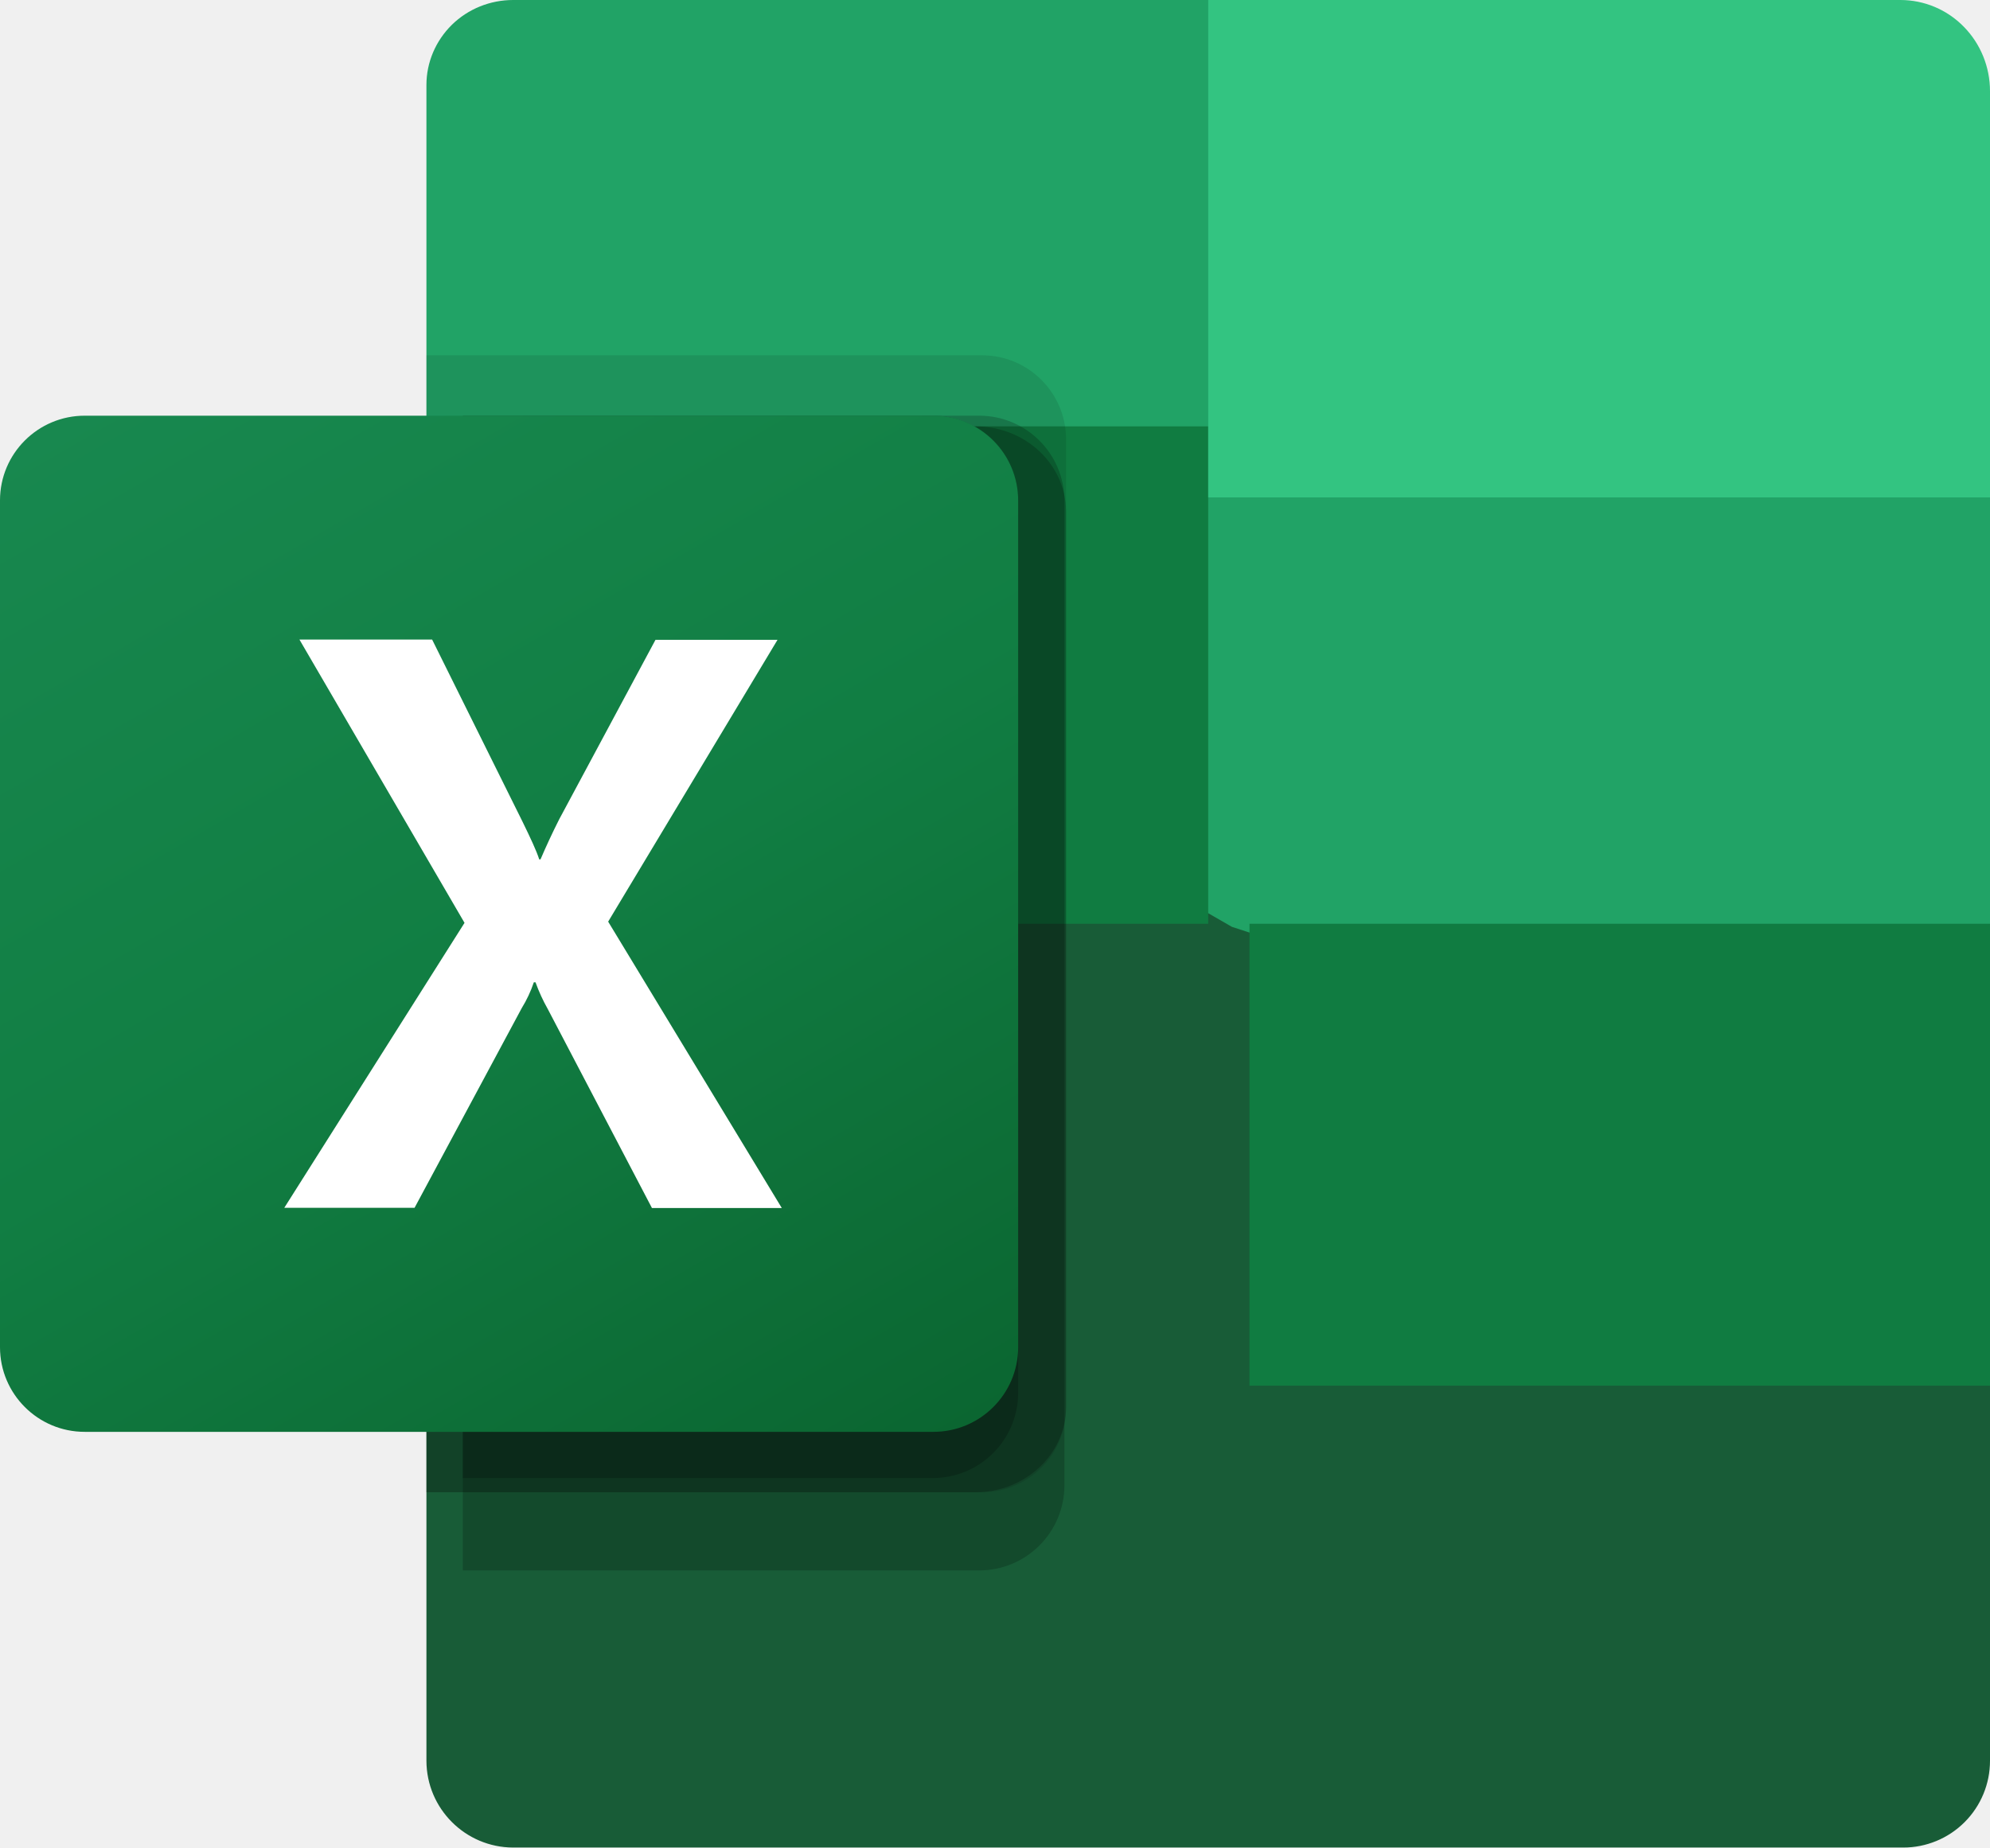
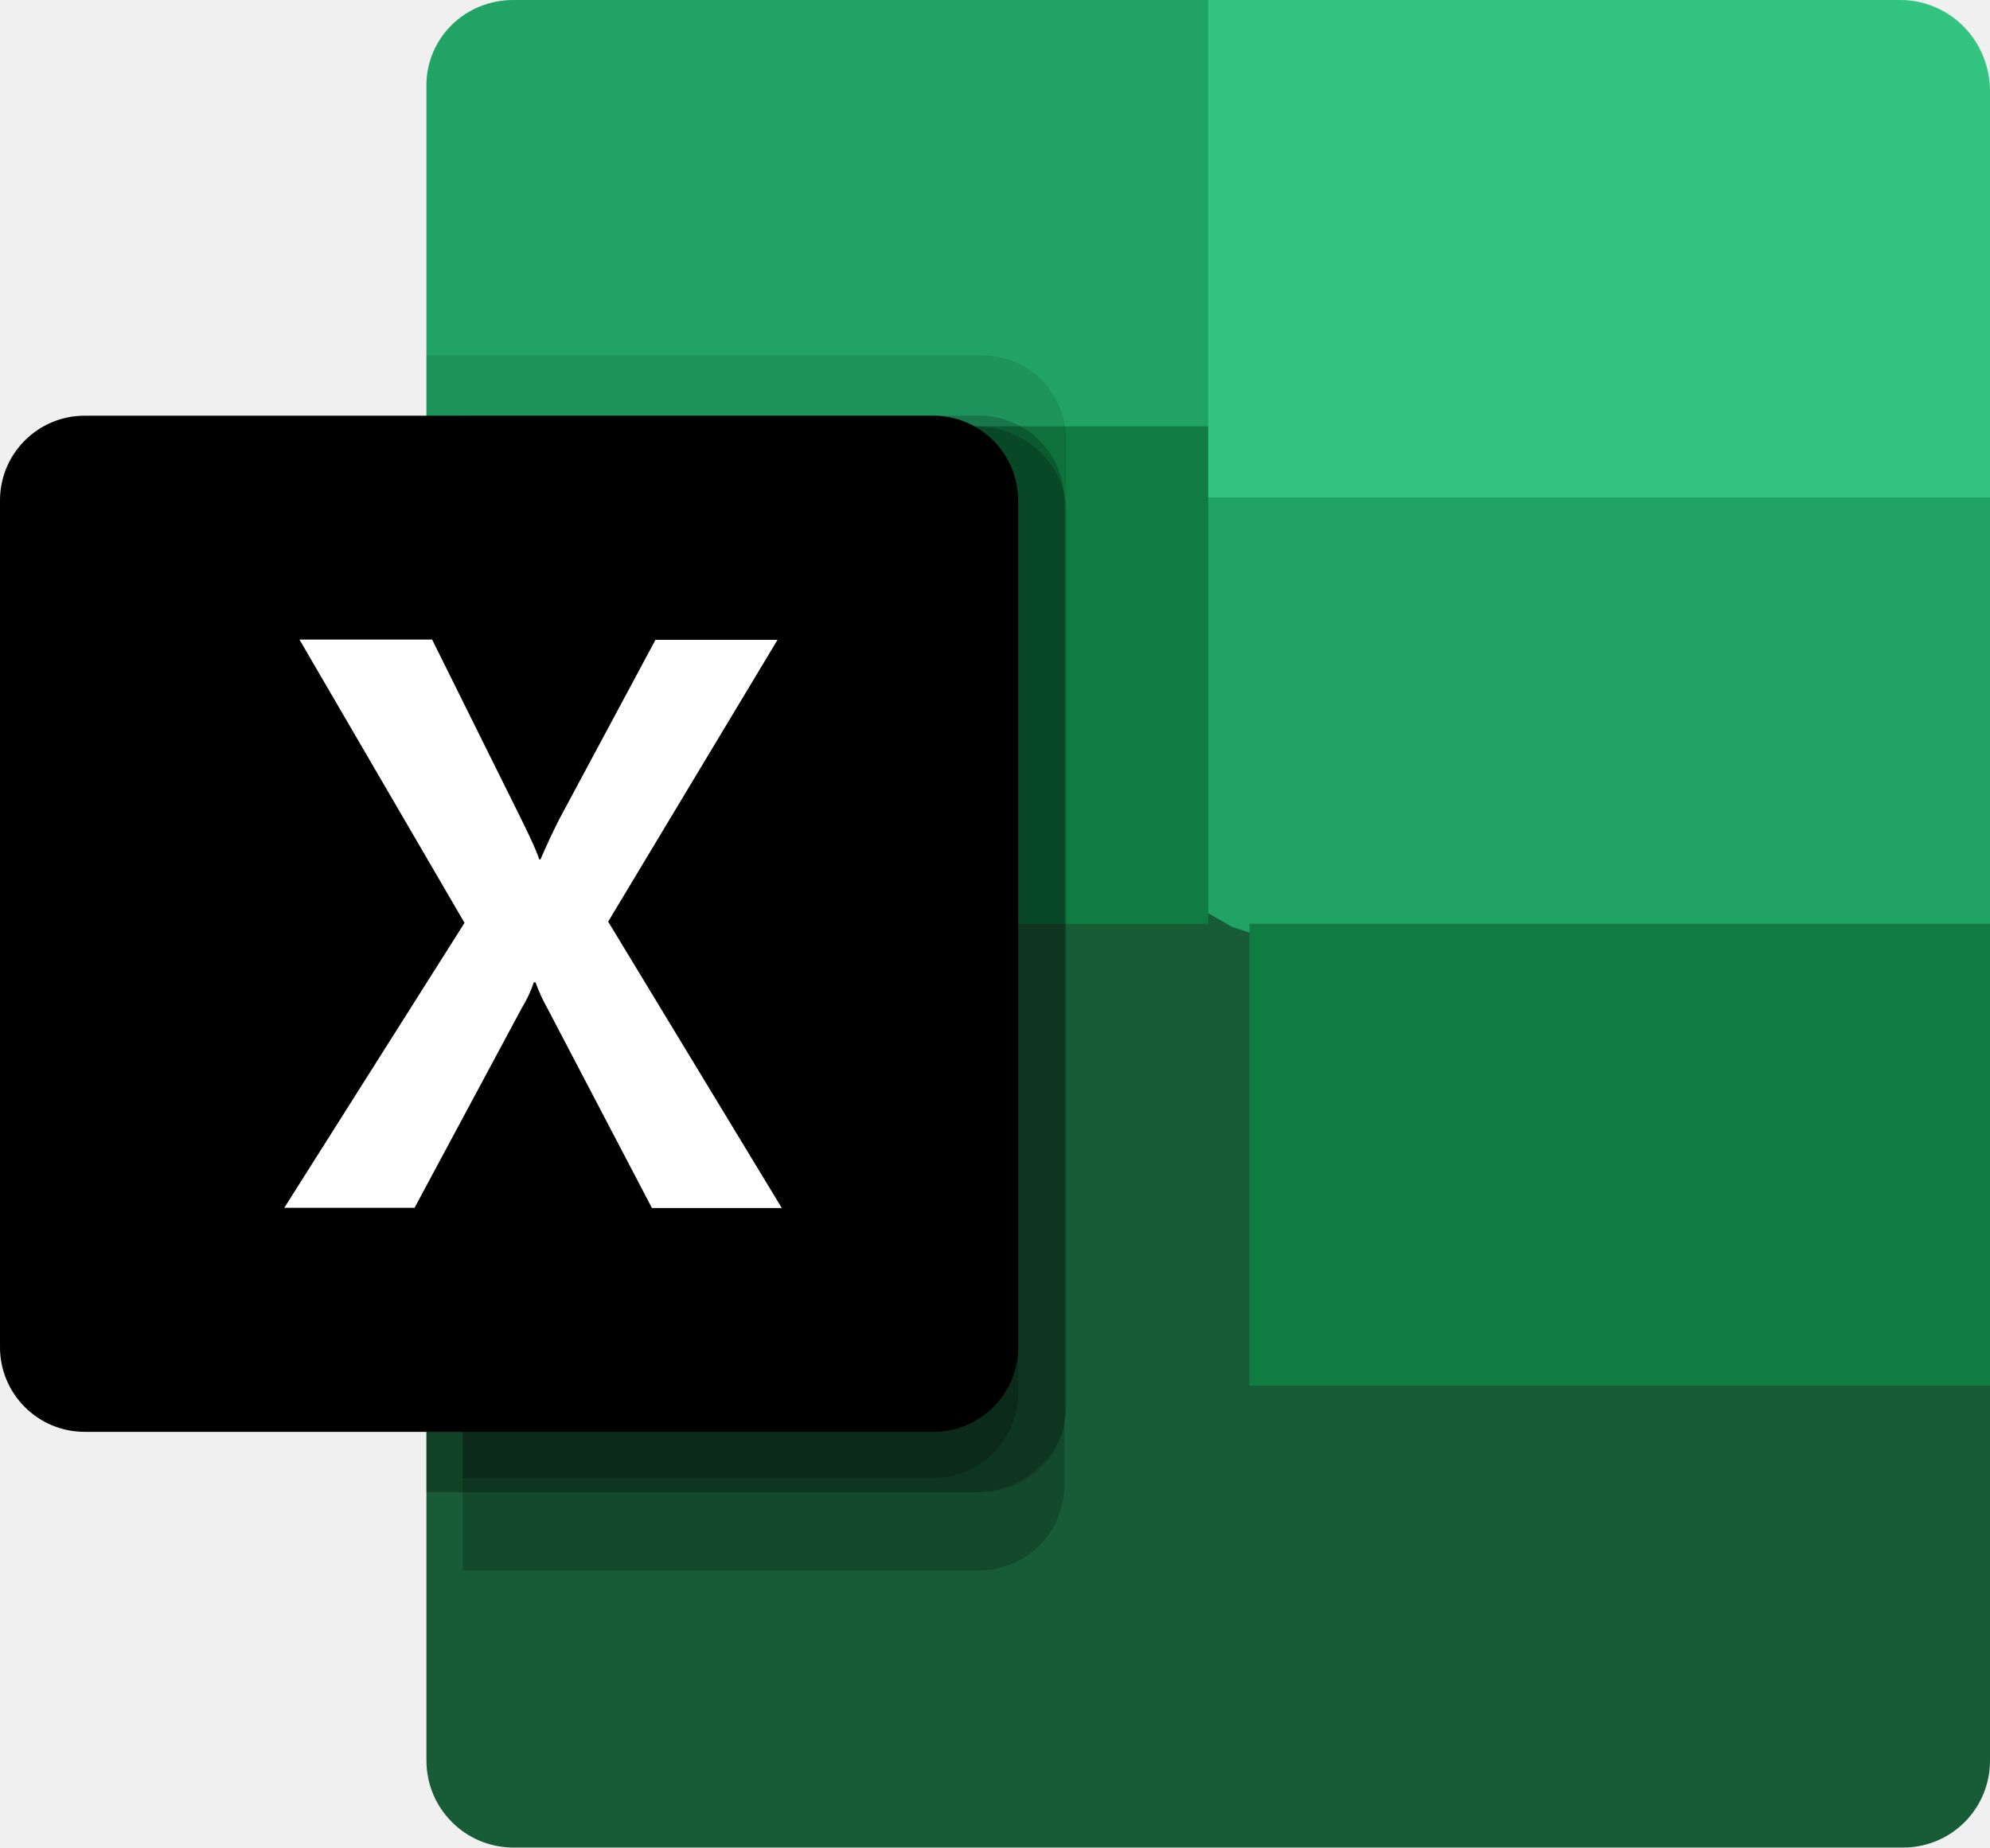
<svg xmlns="http://www.w3.org/2000/svg" width="28" height="26" viewBox="0 0 28 26">
  <defs>
    <linearGradient x1="17.409%" y1="-6.34%" x2="82.591%" y2="106.34%" id="8tximgxb6a">
-       <stop stop-color="#18884F" offset="0%" />
-       <stop stop-color="#117E43" offset="50%" />
-       <stop stop-color="#0B6631" offset="100%" />
+       <stop stopColor="#18884F" offset="0%" />
+       <stop stopColor="#117E43" offset="50%" />
+       <stop stopColor="#0B6631" offset="100%" />
    </linearGradient>
  </defs>
-   <g fill-rule="nonzero" fill="none">
+   <g fillRule="nonzero" fill="none">
    <path d="M17.333 12 6 10v14.778A1.224 1.224 0 0 0 7.221 26h19.556A1.22 1.22 0 0 0 28 24.778v-5.445L17.333 12z" fill="#185C37" />
    <path d="M17.333 0H7.22c-.323 0-.634.125-.863.35C6.13.574 6 .878 6 1.195v5.327l11.333 6.521 6 1.957L28 13.043V6.522L17.333 0z" fill="#21A366" />
    <path fill="#107C41" d="M6 6h11v7H6z" />
    <path d="M13.821 5H6v16h7.821A1.183 1.183 0 0 0 15 19.827V6.173A1.183 1.183 0 0 0 13.821 5z" fill="#000" opacity=".1" />
    <path d="M13.783 5.85H6.512V22.1h7.271a1.2 1.2 0 0 0 1.194-1.191V7.041a1.2 1.2 0 0 0-1.194-1.191z" fill="#000" opacity=".2" />
    <path d="M13.73 6H6v15h7.73c.699-.003 1.265-.536 1.27-1.195V7.195c-.005-.66-.571-1.192-1.27-1.195z" fill="#000" opacity=".2" />
    <path d="M13.132 5.85h-6.62V20.8h6.62a1.2 1.2 0 0 0 1.194-1.191V7.041a1.2 1.2 0 0 0-1.194-1.191z" fill="#000" opacity=".2" />
    <path d="M1.194 5.85h11.938c.658 0 1.193.533 1.194 1.191v11.918a1.193 1.193 0 0 1-1.194 1.191H1.194A1.192 1.192 0 0 1 0 18.959V7.041A1.192 1.192 0 0 1 1.194 5.85z" fill="url(#8tximgxb6a)" />
    <path d="m4 16.997 2.536-4.01L4.213 9H6.08l1.267 2.553c.118.242.202.421.24.541h.018a9.89 9.89 0 0 1 .263-.564l1.355-2.526h1.717L8.557 12.97 11 17H9.173l-1.465-2.799a2.456 2.456 0 0 1-.173-.377h-.024a1.76 1.76 0 0 1-.17.363l-1.508 2.81H4z" fill="#FFF" />
    <path d="M26.74 0H17v7h11V1.283c0-.341-.133-.668-.37-.908A1.246 1.246 0 0 0 26.74 0z" fill="#33C481" />
    <path fill="#107C41" d="M17.581 13H28v6.5H17.581z" />
  </g>
</svg>
